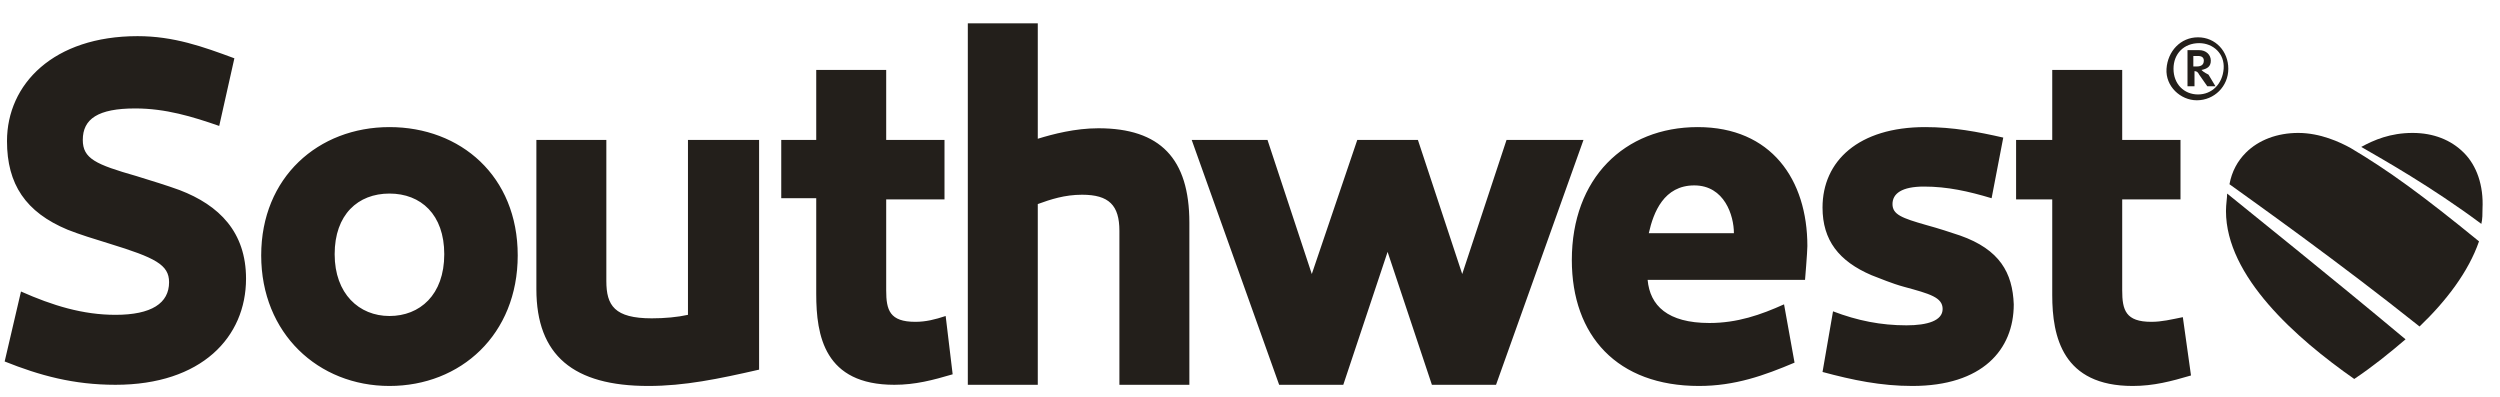
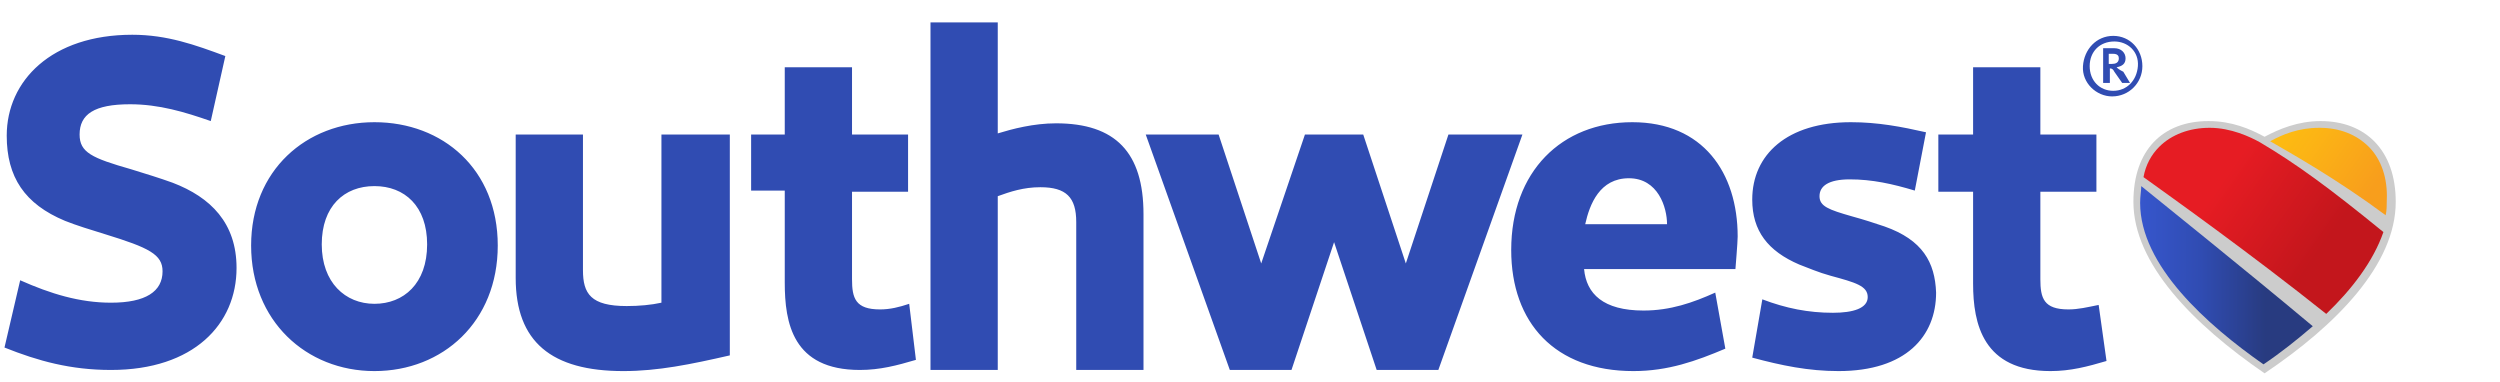
- <svg xmlns="http://www.w3.org/2000/svg" version="1.1" id="Southwest_Logo_1_" x="0px" y="0px" viewBox="0 0 214.4 34" style="enable-background:new 0 0 214.4 34;" xml:space="preserve">
+ <svg xmlns="http://www.w3.org/2000/svg" version="1.1" id="Southwest_Logo_1_" x="0px" y="0px" viewBox="0 0 223 34" style="enable-background:new 0 0 223 34;" xml:space="preserve">
  <style type="text/css">
- 	.st0{fill:#231F1B;}
+ 	.st0{fill:#304CB2;}
+ 	.st1{fill:#CCCCCC;}
+ 	.st2{fill:url(#SVGID_1_);}
+ 	.st3{fill:url(#SVGID_2_);}
+ 	.st4{fill:url(#SVGID_3_);}
</style>
  <g id="Type">
    <g>
-       <path class="st0" d="M59,27c-0.9,0.2-2,0.3-3.1,0.3c-3.2,0-3.9-1.1-3.9-3.2V12h-6v12.8c0,5.7,3.2,8.3,9.6,8.3c3.1,0,6-0.6,9.5-1.4    V12H59V27z M78.5,27.6c-2.2,0-2.5-1-2.5-2.7v-7.8h5V12h-5V6h-6v6h-3v5h3v8.2c0,3.6,0.7,7.8,6.7,7.8c1.8,0,3.3-0.4,5-0.9l-0.6-5    C80.2,27.4,79.4,27.6,78.5,27.6z M15.4,16.3c-1.1-0.4-2.4-0.8-3.7-1.2c-3.5-1-4.6-1.5-4.6-3.1c0-1.8,1.3-2.7,4.5-2.7    c2.6,0,4.9,0.7,7.2,1.5L20.1,5c-2.7-1-5.2-1.9-8.3-1.9c-7.2,0-11.2,4.1-11.2,9c0,3.7,1.6,6.1,5.2,7.6c1,0.4,2.3,0.8,3.6,1.2    c3.9,1.2,5.1,1.8,5.1,3.3C14.5,26,13,27,9.9,27c-2.8,0-5.4-0.8-8.1-2l-1.4,6c3,1.2,5.9,2,9.5,2c7.4,0,11.2-4.1,11.2-9.1    C21.1,19.9,18.8,17.6,15.4,16.3z M94.2,11c-2,0-3.9,0.5-5.2,0.9V2h-6v31h6V17.5c1.1-0.4,2.3-0.8,3.8-0.8c2.3,0,3.2,0.9,3.2,3.1V33    h6V19.1C102,13.6,99.5,11,94.2,11z M33.4,10.9c-6.1,0-11,4.3-11,11s4.9,11.2,11,11.2s11-4.4,11-11.2S39.5,10.9,33.4,10.9z     M33.4,27.1c-2.6,0-4.7-1.9-4.7-5.3s2-5.2,4.7-5.2s4.7,1.8,4.7,5.2C38.1,25.3,36,27.1,33.4,27.1z M168.1,20.2    c-0.9-0.3-1.8-0.6-2.9-0.9c-2.1-0.6-2.9-0.9-2.9-1.8s0.8-1.5,2.7-1.5c2,0,3.8,0.4,5.8,1l1-5.2c-2.2-0.5-4.3-0.9-6.7-0.9    c-5.7,0-8.8,2.9-8.8,6.9c0,2.8,1.4,4.6,4.2,5.8c0.8,0.3,1.7,0.7,2.8,1c2.2,0.6,3.3,0.9,3.3,1.9s-1.3,1.4-3.1,1.4    c-2.2,0-4.2-0.4-6.3-1.2l-0.9,5.2c2.6,0.7,5,1.2,7.7,1.2c6,0,8.7-3.1,8.7-7C172.6,23.4,171.5,21.4,168.1,20.2z M145.6,10.9    c-6.3,0-10.8,4.4-10.8,11.4c0,6.5,3.9,10.8,10.9,10.8c3.1,0,5.6-0.9,8.2-2l-0.9-5c-2,0.9-4,1.6-6.4,1.6c-3.6,0-5.1-1.5-5.3-3.7    h13.5c0,0,0.2-2.4,0.2-2.9C155,15.4,151.9,10.9,145.6,10.9z M141.4,20c0.4-1.8,1.3-4.1,3.9-4.1c2.6,0,3.4,2.6,3.4,4.1H141.4z     M184.5,27.6c-2.2,0-2.5-1-2.5-2.7v-7.8h5V12h-5V6h-6v6h-3.1v5.1h3.1v8.2c0,3.6,0.9,7.8,6.9,7.8c1.8,0,3.3-0.4,5-0.9l-0.7-5    C186.2,27.4,185.4,27.6,184.5,27.6z M188.5,3.2c-1.5,0-2.6,1.2-2.7,2.7s1.2,2.7,2.6,2.7c1.5,0,2.7-1.2,2.7-2.7S190,3.2,188.5,3.2z     M188.5,8.1c-1.2,0-2.1-0.9-2.1-2.2s0.9-2.2,2.2-2.2c1.2,0,2.2,0.9,2.1,2.2S189.7,8.1,188.5,8.1z M188.8,6    c0.5-0.1,0.8-0.3,0.8-0.8s-0.4-0.9-1-0.9h-1v3.1h0.6V6.1c0.2,0,0.3,0.1,0.4,0.3l0.7,1h0.7l-0.6-1C189,6.2,188.9,6.1,188.8,6z     M188.4,5.7h-0.3V4.8h0.4c0.4,0,0.5,0.2,0.5,0.4C189,5.6,188.7,5.7,188.4,5.7z M129.2,12l-3.8,11.5L121.6,12h-5.2l-3.9,11.5    L108.7,12h-6.5l7.5,21h5.5l3.8-11.4l3.8,11.4h5.5l7.5-21H129.2z" />
+       <path class="st0" d="M59,27c-0.9,0.2-2,0.3-3.1,0.3c-3.2,0-3.9-1.1-3.9-3.2V12h-6l0,12.8c0,5.7,3.2,8.3,9.6,8.3    c3.1,0,6-0.6,9.5-1.4V12H59V27z M78.5,27.6c-2.2,0-2.5-1-2.5-2.7l0-7.8l5,0V12h-5V6h-6v6l-3,0v5l3,0l0,8.2c0,3.6,0.7,7.8,6.7,7.8    c1.8,0,3.3-0.4,5-0.9l-0.6-5C80.2,27.4,79.4,27.6,78.5,27.6z M15.4,16.3c-1.1-0.4-2.4-0.8-3.7-1.2c-3.5-1-4.6-1.5-4.6-3.1    c0-1.8,1.3-2.7,4.5-2.7c2.6,0,4.9,0.7,7.2,1.5L20.1,5c-2.7-1-5.2-1.9-8.3-1.9c-7.2,0-11.2,4.1-11.2,9c0,3.7,1.6,6.1,5.2,7.6    c1,0.4,2.3,0.8,3.6,1.2c3.9,1.2,5.1,1.8,5.1,3.3c0,1.8-1.5,2.8-4.6,2.8c-2.8,0-5.4-0.8-8.1-2L0.4,31c3,1.2,5.9,2,9.5,2    c7.4,0,11.2-4.1,11.2-9.1C21.1,19.9,18.8,17.6,15.4,16.3z M94.2,11c-2,0-3.9,0.5-5.2,0.9V2h-6v31h6l0-15.5    c1.1-0.4,2.3-0.8,3.8-0.8c2.3,0,3.2,0.9,3.2,3.1L96,33h6l0-13.9C102,13.6,99.5,11,94.2,11z M33.4,10.9c-6.1,0-11,4.3-11,11    c0,6.7,4.9,11.2,11,11.2c6.1,0,11-4.4,11-11.2S39.5,10.9,33.4,10.9z M33.4,27.1c-2.6,0-4.7-1.9-4.7-5.3s2-5.2,4.7-5.2    c2.7,0,4.7,1.8,4.7,5.2C38.1,25.3,36,27.1,33.4,27.1z M168.1,20.2c-0.9-0.3-1.8-0.6-2.9-0.9c-2.1-0.6-2.9-0.9-2.9-1.8    c0-0.9,0.8-1.5,2.7-1.5c2,0,3.8,0.4,5.8,1l1-5.2c-2.2-0.5-4.3-0.9-6.7-0.9c-5.7,0-8.8,2.9-8.8,6.9c0,2.8,1.4,4.6,4.2,5.8    c0.8,0.3,1.7,0.7,2.8,1c2.2,0.6,3.3,0.9,3.3,1.9c0,1-1.3,1.4-3.1,1.4c-2.2,0-4.2-0.4-6.3-1.2l-0.9,5.2c2.6,0.7,5,1.2,7.7,1.2    c6,0,8.7-3.1,8.7-7C172.6,23.4,171.5,21.4,168.1,20.2z M145.6,10.9c-6.3,0-10.8,4.4-10.8,11.4c0,6.5,3.9,10.8,10.9,10.8    c3.1,0,5.6-0.9,8.2-2l-0.9-5c-2,0.9-4,1.6-6.4,1.6c-3.6,0-5.1-1.5-5.3-3.7l13.5,0c0,0,0.2-2.4,0.2-2.9    C155,15.4,151.9,10.9,145.6,10.9z M141.4,20c0.4-1.8,1.3-4.1,3.9-4.1c2.6,0,3.4,2.6,3.4,4.1L141.4,20z M184.5,27.6    c-2.2,0-2.5-1-2.5-2.7l0-7.8l5,0V12h-5V6h-6v6l-3.1,0v5.1l3.1,0l0,8.2c0,3.6,0.9,7.8,6.9,7.8c1.8,0,3.3-0.4,5-0.9l-0.7-5    C186.2,27.4,185.4,27.6,184.5,27.6z M188.5,3.2c-1.5,0-2.6,1.2-2.7,2.7s1.2,2.7,2.6,2.7c1.5,0,2.7-1.2,2.7-2.7S190,3.2,188.5,3.2z     M188.5,8.1c-1.2,0-2.1-0.9-2.1-2.2c0-1.3,0.9-2.2,2.2-2.2c1.2,0,2.2,0.9,2.1,2.2C190.6,7.2,189.7,8.1,188.5,8.1z M188.8,6    c0.5-0.1,0.8-0.3,0.8-0.8c0-0.5-0.4-0.9-1-0.9l-1,0l0,3.1l0.6,0V6.1c0.2,0,0.3,0.1,0.4,0.3l0.7,1h0.7l-0.6-1    C189,6.2,188.9,6.1,188.8,6z M188.4,5.7l-0.3,0l0-0.9l0.4,0c0.4,0,0.5,0.2,0.5,0.4C189,5.6,188.7,5.7,188.4,5.7z M129.2,12    l-3.8,11.5L121.6,12h-5.2l-3.9,11.5L108.7,12h-6.5l7.5,21h5.5l3.8-11.4l3.8,11.4h5.5l7.5-21C135.8,12,129.2,12,129.2,12z" />
    </g>
  </g>
  <g>
    <g>
-       <path class="st0" d="M190.9,18.1c0,5.6,6,10.9,11,14.4c1.5-1,3-2.2,4.4-3.4c-6.7-5.6-13.1-10.7-15.3-12.5    C191,17,190.9,17.5,190.9,18.1z" />
-       <path class="st0" d="M212.6,20.7c-4.9-4-7.8-6.1-11-8c-0.9-0.5-2.6-1.3-4.5-1.3c-1.8,0-3.4,0.6-4.5,1.7c-0.7,0.7-1.2,1.6-1.4,2.7    c2.5,1.8,9.4,6.7,16.3,12.2C209.8,25.8,211.7,23.3,212.6,20.7z" />
-       <path class="st0" d="M211.3,13.1c-1.1-1.1-2.6-1.7-4.4-1.7c-1.9,0-3.3,0.6-4.4,1.2c1.9,1.1,6,3.4,10.3,6.6    c0.1-0.4,0.1-0.9,0.1-1.3C213,15.9,212.4,14.2,211.3,13.1z" />
+       <path class="st1" d="M207,10.8c-2,0-3.7,0.7-5,1.4c-1.3-0.7-2.9-1.4-5-1.4c-4.1,0-6.7,2.6-6.7,7.2c0,5.5,5.3,10.9,11.7,15.3    c6.4-4.3,11.7-9.7,11.7-15.3C213.7,13.4,211,10.8,207,10.8z" />
+       <linearGradient id="SVGID_1_" gradientUnits="userSpaceOnUse" x1="190.944" y1="781.481" x2="206.401" y2="781.481" gradientTransform="matrix(1 0 0 1 0 -757)">
+         <stop offset="0" style="stop-color:#3656CC" />
+         <stop offset="0.35" style="stop-color:#304CB2" />
+         <stop offset="0.72" style="stop-color:#283B80" />
+       </linearGradient>
+       <path class="st2" d="M190.9,18.1c0,5.6,6,10.9,11,14.4c1.5-1,3-2.2,4.4-3.4c-6.7-5.6-13.1-10.7-15.3-12.5    C191,17,190.9,17.5,190.9,18.1z" />
+       <linearGradient id="SVGID_2_" gradientUnits="userSpaceOnUse" x1="193.139" y1="769.27" x2="210.601" y2="781.497" gradientTransform="matrix(1 0 0 1 0 -757)">
+         <stop offset="0.3" style="stop-color:#E61C23" />
+         <stop offset="0.8" style="stop-color:#C3161C" />
+       </linearGradient>
+       <path class="st3" d="M212.6,20.7c-4.9-4-7.8-6.1-11-8c-0.9-0.5-2.6-1.3-4.5-1.3c-1.8,0-3.4,0.6-4.5,1.7c-0.7,0.7-1.2,1.6-1.4,2.7    c2.5,1.8,9.4,6.7,16.3,12.2C209.8,25.8,211.7,23.3,212.6,20.7z" />
+       <linearGradient id="SVGID_3_" gradientUnits="userSpaceOnUse" x1="203.964" y1="767.689" x2="213.948" y2="774.68" gradientTransform="matrix(1 0 0 1 0 -757)">
+         <stop offset="0" style="stop-color:#FDBC11" />
+         <stop offset="0.25" style="stop-color:#FCB415" />
+         <stop offset="0.8" style="stop-color:#F89E1C" />
+       </linearGradient>
+       <path class="st4" d="M211.3,13.1c-1.1-1.1-2.6-1.7-4.4-1.7c-1.9,0-3.3,0.6-4.4,1.2c1.9,1.1,6,3.4,10.3,6.6    c0.1-0.4,0.1-0.9,0.1-1.3C213,15.9,212.4,14.2,211.3,13.1z" />
    </g>
  </g>
</svg>
